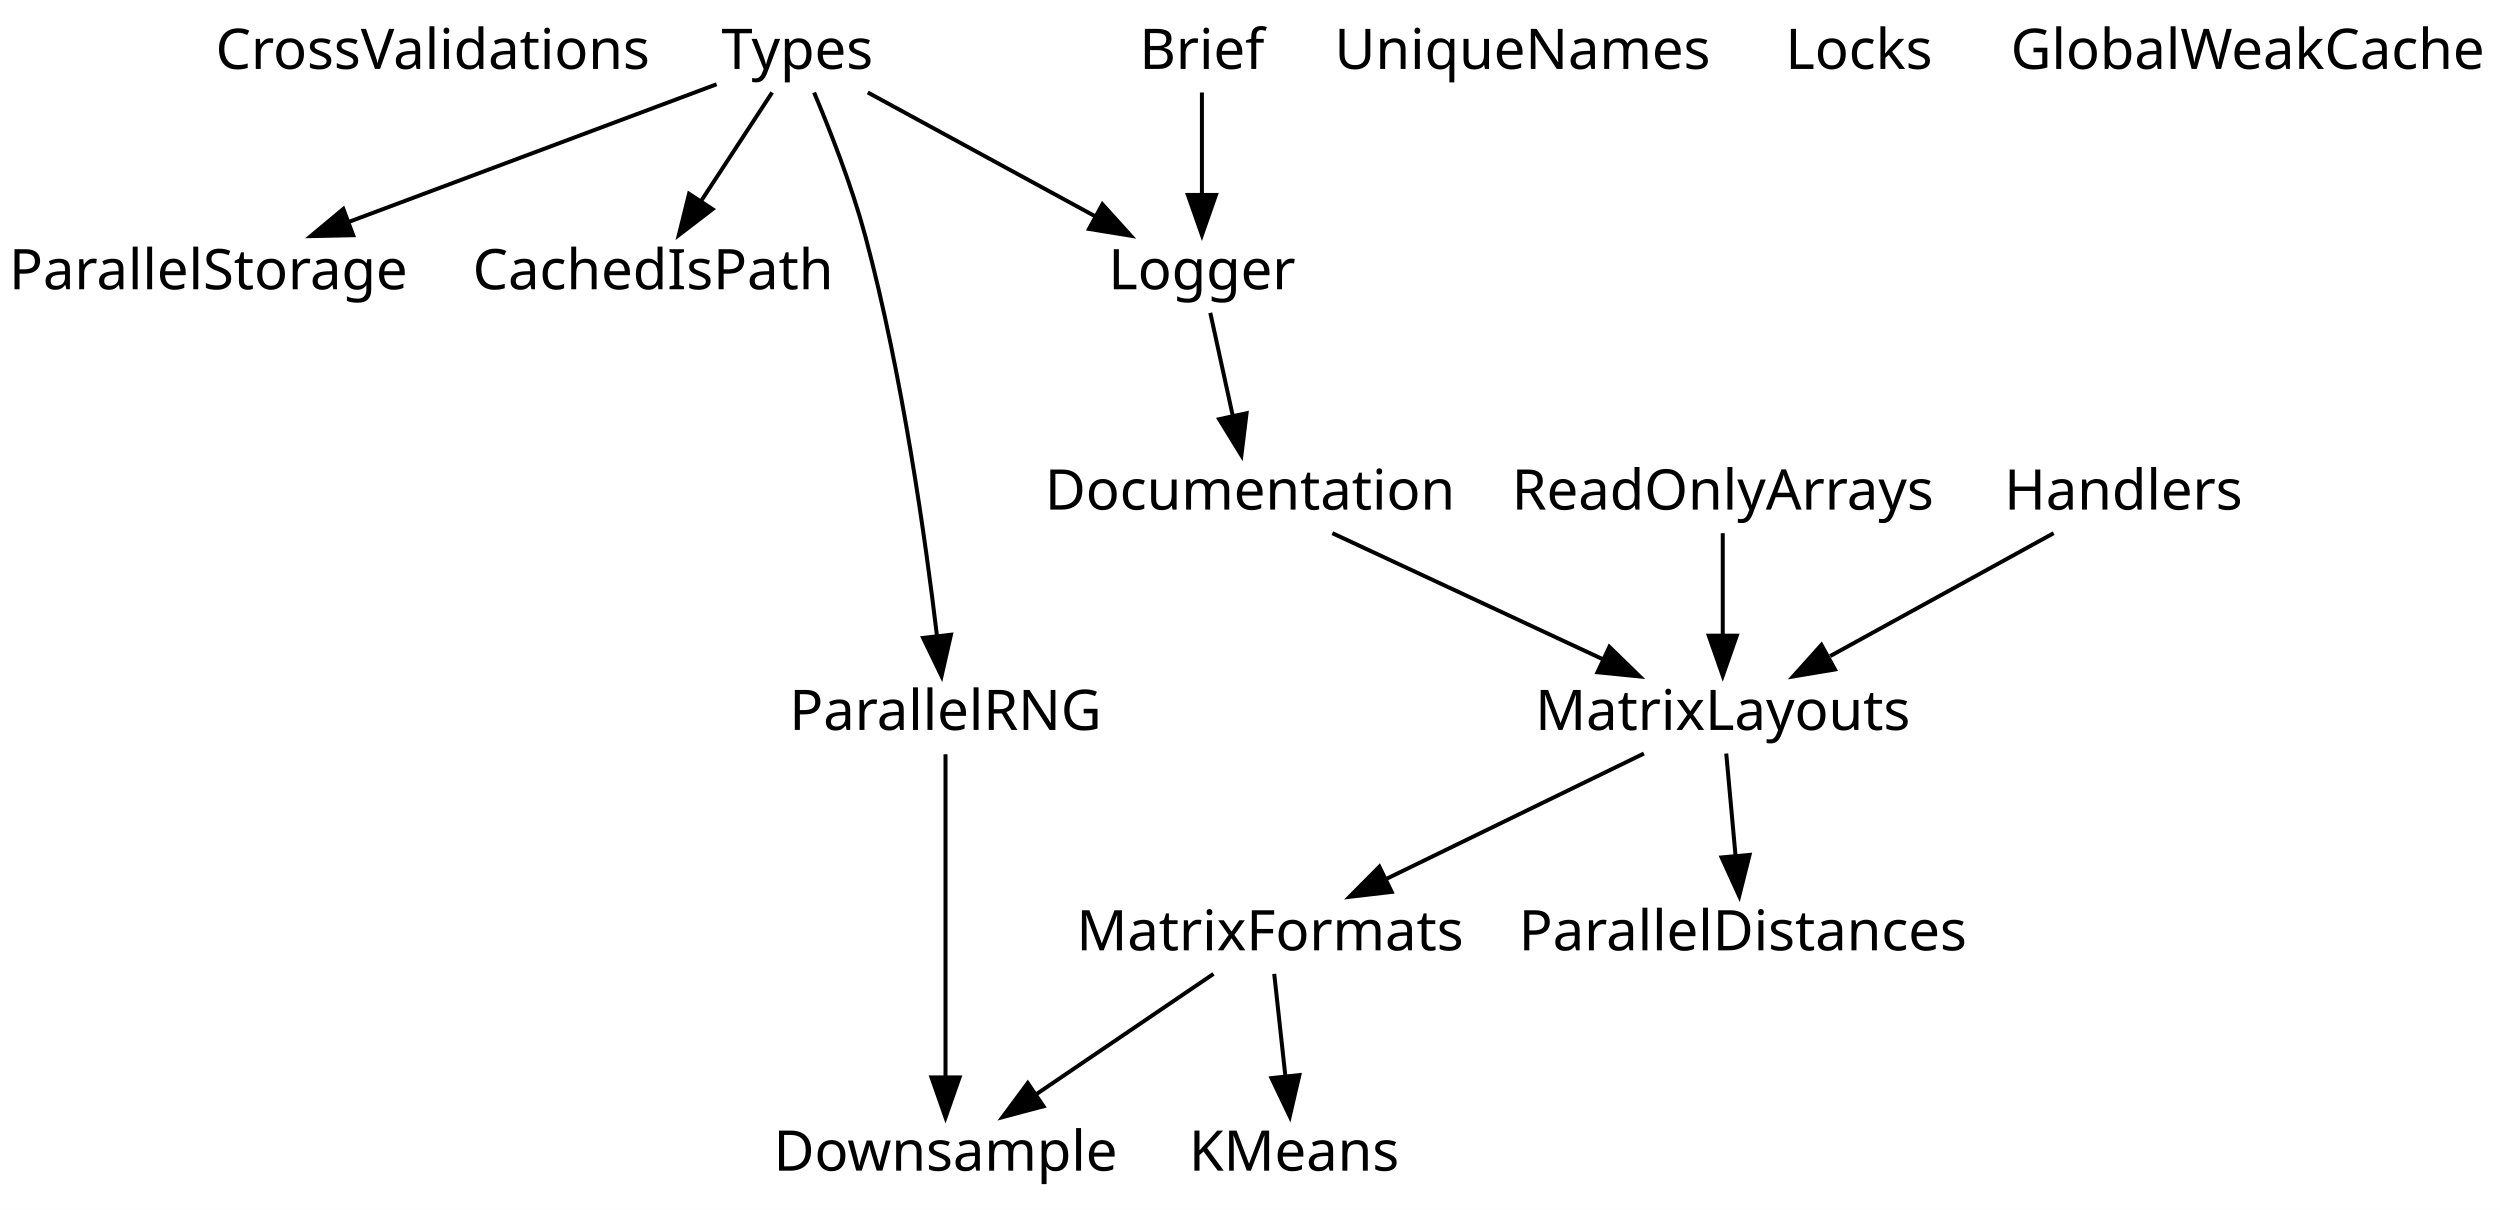
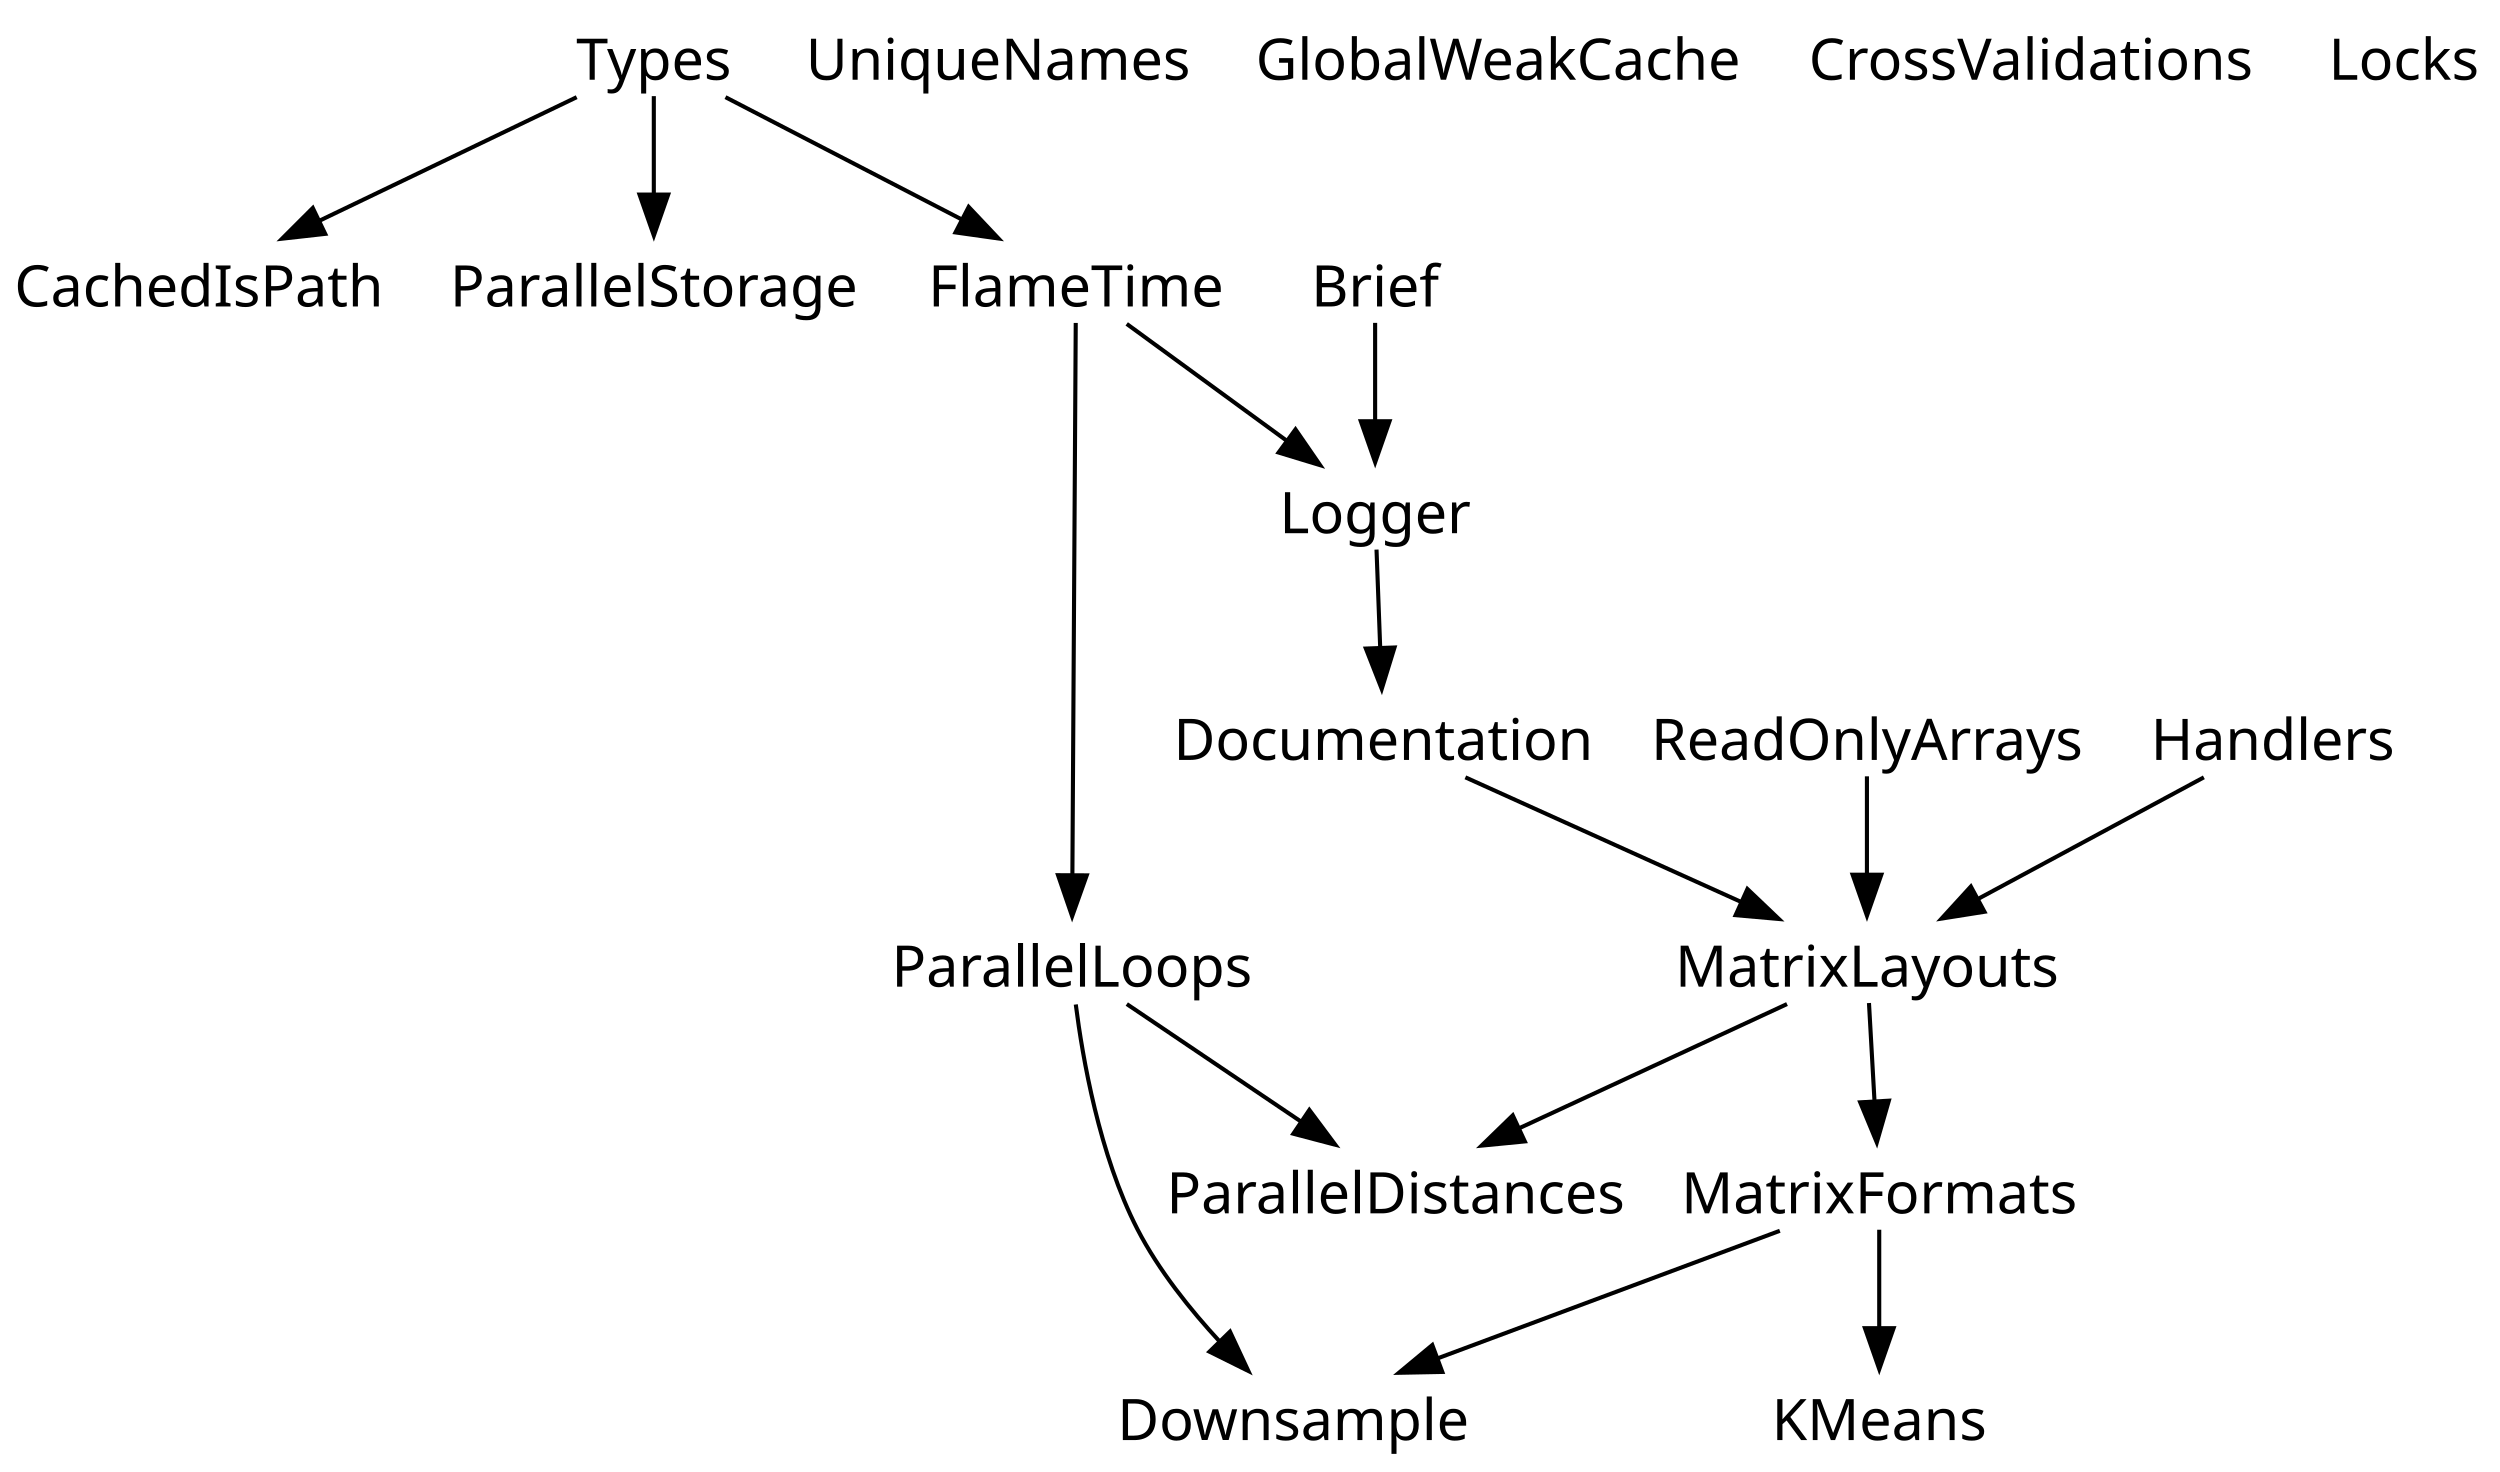
- <svg xmlns="http://www.w3.org/2000/svg" xmlns:xlink="http://www.w3.org/1999/xlink" width="624pt" height="302pt" viewBox="0.00 0.00 624.00 302.00">
-   <g id="graph0" class="graph" transform="scale(1 1) rotate(0) translate(4 298)">
-     <polygon fill="#ffffff" stroke="transparent" points="-4,4 -4,-298 620,-298 620,4 -4,4" />
+ <svg xmlns="http://www.w3.org/2000/svg" xmlns:xlink="http://www.w3.org/1999/xlink" width="610pt" height="359pt" viewBox="0.00 0.00 610.00 359.00">
+   <g id="graph0" class="graph" transform="scale(1 1) rotate(0) translate(4 355.24)">
+     <polygon fill="white" stroke="none" points="-4,4 -4,-355.24 606.32,-355.24 606.32,4 -4,4" />
    <g id="node1" class="node">
      <g id="a_node1">
-         <a xlink:href="../cross_validations.html" xlink:title="CrossValidations" target="_top">
-           <polygon fill="none" stroke="#ffffff" points="156.5,-294 51.5,-294 51.5,-275 156.5,-275 156.5,-294" />
-           <text text-anchor="middle" x="104" y="-280.8" font-family="Sans-Serif" font-size="14.00" fill="#000000">CrossValidations</text>
+         <a xlink:href="../cached_ispath.html" xlink:title="CachedIsPath" target="_top">
+           <polygon fill="none" stroke="white" points="89.07,-295.92 0,-295.92 0,-276.6 89.07,-276.6 89.07,-295.92" />
+           <text xml:space="preserve" text-anchor="middle" x="44.53" y="-280.46" font-family="Sans-Serif" font-size="14.00">CachedIsPath</text>
        </a>
      </g>
    </g>
    <g id="node2" class="node">
      <g id="a_node2">
+         <a xlink:href="../types.html" xlink:title="Types" target="_top">
+           <polygon fill="none" stroke="white" points="176.07,-351.24 135,-351.24 135,-331.92 176.07,-331.92 176.07,-351.24" />
+           <text xml:space="preserve" text-anchor="middle" x="155.53" y="-335.78" font-family="Sans-Serif" font-size="14.00">Types</text>
+         </a>
+       </g>
+     </g>
+     <g id="edge1" class="edge">
+       <path fill="none" stroke="black" d="M136.71,-331.53C119.48,-323.26 93.73,-310.89 73.83,-301.33" />
+       <polygon fill="black" stroke="black" points="75.35,-298.18 64.82,-297 72.32,-304.49 75.35,-298.18" />
+     </g>
+     <g id="node6" class="node">
+       <g id="a_node6">
        <a xlink:href="../parallel_storage.html" xlink:title="ParallelStorage" target="_top">
-           <polygon fill="none" stroke="#ffffff" points="96,-239 0,-239 0,-220 96,-220 96,-239" />
-           <text text-anchor="middle" x="48" y="-225.8" font-family="Sans-Serif" font-size="14.00" fill="#000000">ParallelStorage</text>
-         </a>
-       </g>
+           <polygon fill="none" stroke="white" points="203.82,-295.92 107.25,-295.92 107.25,-276.6 203.82,-276.6 203.82,-295.92" />
+           <text xml:space="preserve" text-anchor="middle" x="155.53" y="-280.46" font-family="Sans-Serif" font-size="14.00">ParallelStorage</text>
+         </a>
+       </g>
+     </g>
+     <g id="edge2" class="edge">
+       <path fill="none" stroke="black" d="M155.53,-331.78C155.53,-325.18 155.53,-315.88 155.53,-307.49" />
+       <polygon fill="black" stroke="black" points="159.04,-307.77 155.54,-297.77 152.04,-307.77 159.04,-307.77" />
+     </g>
+     <g id="node11" class="node">
+       <g id="a_node11">
+         <a xlink:href="../flame_time.html" xlink:title="FlameTime" target="_top">
+           <polygon fill="none" stroke="white" points="295.19,-295.92 221.87,-295.92 221.87,-276.6 295.19,-276.6 295.19,-295.92" />
+           <text xml:space="preserve" text-anchor="middle" x="258.53" y="-280.46" font-family="Sans-Serif" font-size="14.00">FlameTime</text>
+         </a>
+       </g>
+     </g>
+     <g id="edge11" class="edge">
+       <path fill="none" stroke="black" d="M173.01,-331.53C188.84,-323.34 212.44,-311.12 230.84,-301.6" />
+       <polygon fill="black" stroke="black" points="232.36,-304.75 239.63,-297.05 229.14,-298.53 232.36,-304.75" />
    </g>
    <g id="node3" class="node">
      <g id="a_node3">
-         <a xlink:href="../types.html" xlink:title="Types" target="_top">
-           <polygon fill="none" stroke="#ffffff" points="215,-294 175,-294 175,-275 215,-275 215,-294" />
-           <text text-anchor="middle" x="195" y="-280.8" font-family="Sans-Serif" font-size="14.00" fill="#000000">Types</text>
-         </a>
-       </g>
-     </g>
-     <g id="edge1" class="edge">
-       <path fill="none" stroke="#000000" d="M174.869,-276.968C151.305,-268.151 111.864,-253.395 83.203,-242.671" />
-       <polygon fill="#000000" stroke="#000000" points="84.151,-239.289 73.559,-239.063 81.698,-245.845 84.151,-239.289" />
-     </g>
-     <g id="node6" class="node">
-       <g id="a_node6">
-         <a xlink:href="../cached_ispath.html" xlink:title="CachedIsPath" target="_top">
-           <polygon fill="none" stroke="#ffffff" points="203.5,-239 114.5,-239 114.5,-220 203.5,-220 203.5,-239" />
-           <text text-anchor="middle" x="159" y="-225.8" font-family="Sans-Serif" font-size="14.00" fill="#000000">CachedIsPath</text>
-         </a>
-       </g>
-     </g>
-     <g id="edge3" class="edge">
-       <path fill="none" stroke="#000000" d="M188.729,-274.92C183.834,-267.441 176.889,-256.83 170.942,-247.745" />
-       <polygon fill="#000000" stroke="#000000" points="173.846,-245.791 165.441,-239.341 167.989,-249.625 173.846,-245.791" />
+         <a xlink:href="../read_only_arrays.html" xlink:title="ReadOnlyArrays" target="_top">
+           <polygon fill="none" stroke="white" points="503.57,-185.28 399.5,-185.28 399.5,-165.96 503.57,-165.96 503.57,-185.28" />
+           <text xml:space="preserve" text-anchor="middle" x="451.53" y="-169.82" font-family="Sans-Serif" font-size="14.00">ReadOnlyArrays</text>
+         </a>
+       </g>
+     </g>
+     <g id="node8" class="node">
+       <g id="a_node8">
+         <a xlink:href="../matrix_layouts.html" xlink:title="MatrixLayouts" target="_top">
+           <polygon fill="none" stroke="white" points="496.07,-129.96 407,-129.96 407,-110.64 496.07,-110.64 496.07,-129.96" />
+           <text xml:space="preserve" text-anchor="middle" x="451.53" y="-114.5" font-family="Sans-Serif" font-size="14.00">MatrixLayouts</text>
+         </a>
+       </g>
+     </g>
+     <g id="edge12" class="edge">
+       <path fill="none" stroke="black" d="M451.53,-165.82C451.53,-159.22 451.53,-149.92 451.53,-141.53" />
+       <polygon fill="black" stroke="black" points="455.04,-141.81 451.54,-131.81 448.04,-141.81 455.04,-141.81" />
+     </g>
+     <g id="node4" class="node">
+       <g id="a_node4">
+         <a xlink:href="../unique_names.html" xlink:title="UniqueNames" target="_top">
+           <polygon fill="none" stroke="white" points="284.82,-351.24 194.25,-351.24 194.25,-331.92 284.82,-331.92 284.82,-351.24" />
+           <text xml:space="preserve" text-anchor="middle" x="239.53" y="-335.78" font-family="Sans-Serif" font-size="14.00">UniqueNames</text>
+         </a>
+       </g>
+     </g>
+     <g id="node5" class="node">
+       <g id="a_node5">
+         <a xlink:href="../global_weak_cache.html" xlink:title="GlobalWeakCache" target="_top">
+           <polygon fill="none" stroke="white" points="420.32,-351.24 302.75,-351.24 302.75,-331.92 420.32,-331.92 420.32,-351.24" />
+           <text xml:space="preserve" text-anchor="middle" x="361.53" y="-335.78" font-family="Sans-Serif" font-size="14.00">GlobalWeakCache</text>
+         </a>
+       </g>
    </g>
    <g id="node7" class="node">
      <g id="a_node7">
-         <a xlink:href="../parallel_rng.html" xlink:title="ParallelRNG" target="_top">
-           <polygon fill="none" stroke="#ffffff" points="272,-129 192,-129 192,-110 272,-110 272,-129" />
-           <text text-anchor="middle" x="232" y="-115.8" font-family="Sans-Serif" font-size="14.00" fill="#000000">ParallelRNG</text>
-         </a>
-       </g>
-     </g>
-     <g id="edge4" class="edge">
-       <path fill="none" stroke="#000000" d="M199.197,-274.913C203.028,-265.823 208.597,-251.707 212,-239 221.255,-204.444 227.04,-163.063 229.881,-139.175" />
-       <polygon fill="#000000" stroke="#000000" points="233.358,-139.569 231.011,-129.238 226.403,-138.778 233.358,-139.569" />
-     </g>
-     <g id="node11" class="node">
-       <g id="a_node11">
-         <a xlink:href="../logger.html" xlink:title="Logger" target="_top">
-           <polygon fill="none" stroke="#ffffff" points="319.5,-239 272.5,-239 272.5,-220 319.5,-220 319.5,-239" />
-           <text text-anchor="middle" x="296" y="-225.8" font-family="Sans-Serif" font-size="14.00" fill="#000000">Logger</text>
-         </a>
-       </g>
-     </g>
-     <g id="edge14" class="edge">
-       <path fill="none" stroke="#000000" d="M212.593,-274.92C228.283,-266.376 251.479,-253.744 269.429,-243.969" />
-       <polygon fill="#000000" stroke="#000000" points="271.161,-247.011 278.27,-239.155 267.814,-240.864 271.161,-247.011" />
-     </g>
-     <g id="node4" class="node">
-       <g id="a_node4">
        <a xlink:href="../matrix_formats.html" xlink:title="MatrixFormats" target="_top">
-           <polygon fill="none" stroke="#ffffff" points="359,-74 267,-74 267,-55 359,-55 359,-74" />
-           <text text-anchor="middle" x="313" y="-60.8" font-family="Sans-Serif" font-size="14.00" fill="#000000">MatrixFormats</text>
-         </a>
-       </g>
+           <polygon fill="none" stroke="white" points="500.57,-74.64 408.5,-74.64 408.5,-55.32 500.57,-55.32 500.57,-74.64" />
+           <text xml:space="preserve" text-anchor="middle" x="454.53" y="-59.18" font-family="Sans-Serif" font-size="14.00">MatrixFormats</text>
+         </a>
+       </g>
+     </g>
+     <g id="node13" class="node">
+       <g id="a_node13">
+         <a xlink:href="../kmeans.html" xlink:title="KMeans" target="_top">
+           <polygon fill="none" stroke="white" points="481.82,-19.32 427.25,-19.32 427.25,0 481.82,0 481.82,-19.32" />
+           <text xml:space="preserve" text-anchor="middle" x="454.53" y="-3.86" font-family="Sans-Serif" font-size="14.00">KMeans</text>
+         </a>
+       </g>
+     </g>
+     <g id="edge7" class="edge">
+       <path fill="none" stroke="black" d="M454.53,-55.18C454.53,-48.58 454.53,-39.28 454.53,-30.89" />
+       <polygon fill="black" stroke="black" points="458.04,-31.17 454.54,-21.17 451.04,-31.17 458.04,-31.17" />
+     </g>
+     <g id="node19" class="node">
+       <g id="a_node19">
+         <a xlink:href="../downsample.html" xlink:title="Downsample" target="_top">
+           <polygon fill="none" stroke="white" points="353.07,-19.32 270,-19.32 270,0 353.07,0 353.07,-19.32" />
+           <text xml:space="preserve" text-anchor="middle" x="311.53" y="-3.86" font-family="Sans-Serif" font-size="14.00">Downsample</text>
+         </a>
+       </g>
+     </g>
+     <g id="edge16" class="edge">
+       <path fill="none" stroke="black" d="M430.28,-54.93C407.27,-46.36 372.44,-33.37 346.45,-23.68" />
+       <polygon fill="black" stroke="black" points="347.92,-20.49 337.33,-20.28 345.48,-27.05 347.92,-20.49" />
+     </g>
+     <g id="edge3" class="edge">
+       <path fill="none" stroke="black" d="M452.03,-110.5C452.4,-103.9 452.92,-94.6 453.4,-86.21" />
+       <polygon fill="black" stroke="black" points="456.88,-86.67 453.94,-76.49 449.89,-86.27 456.88,-86.67" />
    </g>
    <g id="node12" class="node">
      <g id="a_node12">
-         <a xlink:href="../kmeans.html" xlink:title="KMeans" target="_top">
-           <polygon fill="none" stroke="#ffffff" points="346.5,-19 291.5,-19 291.5,0 346.5,0 346.5,-19" />
-           <text text-anchor="middle" x="319" y="-5.8" font-family="Sans-Serif" font-size="14.00" fill="#000000">KMeans</text>
-         </a>
-       </g>
-     </g>
-     <g id="edge7" class="edge">
-       <path fill="none" stroke="#000000" d="M314.045,-54.92C314.81,-47.908 315.875,-38.144 316.822,-29.465" />
-       <polygon fill="#000000" stroke="#000000" points="320.321,-29.661 317.926,-19.341 313.363,-28.902 320.321,-29.661" />
+         <a xlink:href="../parallel_distances.html" xlink:title="ParallelDistances" target="_top">
+           <polygon fill="none" stroke="white" points="390.82,-74.64 282.25,-74.64 282.25,-55.32 390.82,-55.32 390.82,-74.64" />
+           <text xml:space="preserve" text-anchor="middle" x="336.53" y="-59.18" font-family="Sans-Serif" font-size="14.00">ParallelDistances</text>
+         </a>
+       </g>
+     </g>
+     <g id="edge6" class="edge">
+       <path fill="none" stroke="black" d="M432.03,-110.25C414.02,-101.91 387.01,-89.38 366.31,-79.78" />
+       <polygon fill="black" stroke="black" points="368.06,-76.74 357.51,-75.71 365.11,-83.09 368.06,-76.74" />
+     </g>
+     <g id="node9" class="node">
+       <g id="a_node9">
+         <a xlink:href="../cross_validations.html" xlink:title="CrossValidations" target="_top">
+           <polygon fill="none" stroke="white" points="544.32,-351.24 438.75,-351.24 438.75,-331.92 544.32,-331.92 544.32,-351.24" />
+           <text xml:space="preserve" text-anchor="middle" x="491.53" y="-335.78" font-family="Sans-Serif" font-size="14.00">CrossValidations</text>
+         </a>
+       </g>
+     </g>
+     <g id="node10" class="node">
+       <g id="a_node10">
+         <a xlink:href="../parallel_loops.html" xlink:title="ParallelLoops" target="_top">
+           <polygon fill="none" stroke="white" points="300.57,-129.96 214.5,-129.96 214.5,-110.64 300.57,-110.64 300.57,-129.96" />
+           <text xml:space="preserve" text-anchor="middle" x="257.53" y="-114.5" font-family="Sans-Serif" font-size="14.00">ParallelLoops</text>
+         </a>
+       </g>
+     </g>
+     <g id="edge5" class="edge">
+       <path fill="none" stroke="black" d="M270.94,-110.25C282.63,-102.37 299.84,-90.75 313.7,-81.4" />
+       <polygon fill="black" stroke="black" points="315.48,-84.41 321.81,-75.92 311.57,-78.61 315.48,-84.41" />
+     </g>
+     <g id="edge15" class="edge">
+       <path fill="none" stroke="black" d="M258.49,-110.15C260.12,-97.3 264.21,-73.44 273.53,-55.32 278.69,-45.3 286.49,-35.59 293.69,-27.81" />
+       <polygon fill="black" stroke="black" points="296.12,-30.32 300.6,-20.72 291.11,-25.43 296.12,-30.32" />
+     </g>
+     <g id="edge4" class="edge">
+       <path fill="none" stroke="black" d="M258.48,-276.44C258.33,-251.09 257.88,-177.49 257.66,-141.54" />
+       <polygon fill="black" stroke="black" points="261.16,-141.65 257.6,-131.67 254.16,-141.69 261.16,-141.65" />
+     </g>
+     <g id="node14" class="node">
+       <g id="a_node14">
+         <a xlink:href="../logger.html" xlink:title="Logger" target="_top">
+           <polygon fill="none" stroke="white" points="354.69,-240.6 308.37,-240.6 308.37,-221.28 354.69,-221.28 354.69,-240.6" />
+           <text xml:space="preserve" text-anchor="middle" x="331.53" y="-225.14" font-family="Sans-Serif" font-size="14.00">Logger</text>
+         </a>
+       </g>
+     </g>
+     <g id="edge8" class="edge">
+       <path fill="none" stroke="black" d="M270.92,-276.21C281.68,-268.35 297.51,-256.8 310.29,-247.46" />
+       <polygon fill="black" stroke="black" points="312.1,-250.47 318.11,-241.74 307.97,-244.82 312.1,-250.47" />
+     </g>
+     <g id="node18" class="node">
+       <g id="a_node18">
+         <a xlink:href="../documentation.html" xlink:title="Documentation" target="_top">
+           <polygon fill="none" stroke="white" points="381.44,-185.28 285.62,-185.28 285.62,-165.96 381.44,-165.96 381.44,-185.28" />
+           <text xml:space="preserve" text-anchor="middle" x="333.53" y="-169.82" font-family="Sans-Serif" font-size="14.00">Documentation</text>
+         </a>
+       </g>
+     </g>
+     <g id="edge10" class="edge">
+       <path fill="none" stroke="black" d="M331.87,-221.14C332.11,-214.54 332.46,-205.24 332.78,-196.85" />
+       <polygon fill="black" stroke="black" points="336.26,-197.25 333.14,-187.13 329.27,-196.99 336.26,-197.25" />
+     </g>
+     <g id="node15" class="node">
+       <g id="a_node15">
+         <a xlink:href="../brief.html" xlink:title="Brief" target="_top">
+           <polygon fill="none" stroke="white" points="347.57,-295.92 315.5,-295.92 315.5,-276.6 347.57,-276.6 347.57,-295.92" />
+           <text xml:space="preserve" text-anchor="middle" x="331.53" y="-280.46" font-family="Sans-Serif" font-size="14.00">Brief</text>
+         </a>
+       </g>
+     </g>
+     <g id="edge9" class="edge">
+       <path fill="none" stroke="black" d="M331.53,-276.46C331.53,-269.86 331.53,-260.56 331.53,-252.17" />
+       <polygon fill="black" stroke="black" points="335.04,-252.45 331.54,-242.45 328.04,-252.45 335.04,-252.45" />
+     </g>
+     <g id="node16" class="node">
+       <g id="a_node16">
+         <a xlink:href="../locks.html" xlink:title="Locks" target="_top">
+           <polygon fill="none" stroke="white" points="602.32,-351.24 562.75,-351.24 562.75,-331.92 602.32,-331.92 602.32,-351.24" />
+           <text xml:space="preserve" text-anchor="middle" x="582.53" y="-335.78" font-family="Sans-Serif" font-size="14.00">Locks</text>
+         </a>
+       </g>
    </g>
    <g id="node17" class="node">
      <g id="a_node17">
-         <a xlink:href="../downsample.html" xlink:title="Downsample" target="_top">
-           <polygon fill="none" stroke="#ffffff" points="273.5,-19 190.5,-19 190.5,0 273.5,0 273.5,-19" />
-           <text text-anchor="middle" x="232" y="-5.8" font-family="Sans-Serif" font-size="14.00" fill="#000000">Downsample</text>
-         </a>
-       </g>
-     </g>
-     <g id="edge12" class="edge">
-       <path fill="none" stroke="#000000" d="M298.891,-54.92C286.654,-46.611 268.724,-34.436 254.507,-24.783" />
-       <polygon fill="#000000" stroke="#000000" points="256.458,-21.877 246.219,-19.155 252.526,-27.668 256.458,-21.877" />
-     </g>
-     <g id="node5" class="node">
-       <g id="a_node5">
-         <a xlink:href="../matrix_layouts.html" xlink:title="MatrixLayouts" target="_top">
-           <polygon fill="none" stroke="#ffffff" points="470.5,-129 381.5,-129 381.5,-110 470.5,-110 470.5,-129" />
-           <text text-anchor="middle" x="426" y="-115.8" font-family="Sans-Serif" font-size="14.00" fill="#000000">MatrixLayouts</text>
-         </a>
-       </g>
-     </g>
-     <g id="edge2" class="edge">
-       <path fill="none" stroke="#000000" d="M406.317,-109.92C388.521,-101.258 362.095,-88.396 341.902,-78.567" />
-       <polygon fill="#000000" stroke="#000000" points="343.36,-75.384 332.837,-74.155 340.296,-81.678 343.36,-75.384" />
-     </g>
-     <g id="node9" class="node">
-       <g id="a_node9">
-         <a xlink:href="../parallel_distances.html" xlink:title="ParallelDistances" target="_top">
-           <polygon fill="none" stroke="#ffffff" points="485,-74 377,-74 377,-55 485,-55 485,-74" />
-           <text text-anchor="middle" x="431" y="-60.8" font-family="Sans-Serif" font-size="14.00" fill="#000000">ParallelDistances</text>
-         </a>
-       </g>
-     </g>
-     <g id="edge5" class="edge">
-       <path fill="none" stroke="#000000" d="M426.871,-109.92C427.508,-102.908 428.396,-93.144 429.185,-84.465" />
-       <polygon fill="#000000" stroke="#000000" points="432.686,-84.617 430.105,-74.341 425.714,-83.983 432.686,-84.617" />
-     </g>
-     <g id="edge11" class="edge">
-       <path fill="none" stroke="#000000" d="M232,-109.738C232,-91.754 232,-53.065 232,-29.36" />
-       <polygon fill="#000000" stroke="#000000" points="235.5,-29.083 232,-19.083 228.5,-29.083 235.5,-29.083" />
-     </g>
-     <g id="node8" class="node">
-       <g id="a_node8">
-         <a xlink:href="../unique_names.html" xlink:title="UniqueNames" target="_top">
-           <polygon fill="none" stroke="#ffffff" points="421.5,-294 330.5,-294 330.5,-275 421.5,-275 421.5,-294" />
-           <text text-anchor="middle" x="376" y="-280.8" font-family="Sans-Serif" font-size="14.00" fill="#000000">UniqueNames</text>
-         </a>
-       </g>
-     </g>
-     <g id="node10" class="node">
-       <g id="a_node10">
-         <a xlink:href="../documentation.html" xlink:title="Documentation" target="_top">
-           <polygon fill="none" stroke="#ffffff" points="356,-184 260,-184 260,-165 356,-165 356,-184" />
-           <text text-anchor="middle" x="308" y="-170.8" font-family="Sans-Serif" font-size="14.00" fill="#000000">Documentation</text>
-         </a>
-       </g>
-     </g>
-     <g id="edge10" class="edge">
-       <path fill="none" stroke="#000000" d="M328.554,-164.92C347.221,-156.219 374.983,-143.279 396.105,-133.434" />
-       <polygon fill="#000000" stroke="#000000" points="397.7,-136.552 405.286,-129.155 394.743,-130.207 397.7,-136.552" />
-     </g>
-     <g id="edge6" class="edge">
-       <path fill="none" stroke="#000000" d="M298.09,-219.92C299.637,-212.83 301.798,-202.927 303.707,-194.176" />
-       <polygon fill="#000000" stroke="#000000" points="307.141,-194.857 305.853,-184.341 300.302,-193.365 307.141,-194.857" />
-     </g>
-     <g id="node13" class="node">
-       <g id="a_node13">
-         <a xlink:href="../read_only_arrays.html" xlink:title="ReadOnlyArrays" target="_top">
-           <polygon fill="none" stroke="#ffffff" points="478,-184 374,-184 374,-165 478,-165 478,-184" />
-           <text text-anchor="middle" x="426" y="-170.8" font-family="Sans-Serif" font-size="14.00" fill="#000000">ReadOnlyArrays</text>
-         </a>
-       </g>
-     </g>
-     <g id="edge8" class="edge">
-       <path fill="none" stroke="#000000" d="M426,-164.92C426,-157.908 426,-148.144 426,-139.465" />
-       <polygon fill="#000000" stroke="#000000" points="429.5,-139.341 426,-129.341 422.5,-139.341 429.5,-139.341" />
-     </g>
-     <g id="node14" class="node">
-       <g id="a_node14">
        <a xlink:href="../handlers.html" xlink:title="Handlers" target="_top">
-           <polygon fill="none" stroke="#ffffff" points="555.5,-184 496.5,-184 496.5,-165 555.5,-165 555.5,-184" />
-           <text text-anchor="middle" x="526" y="-170.8" font-family="Sans-Serif" font-size="14.00" fill="#000000">Handlers</text>
-         </a>
-       </g>
-     </g>
-     <g id="edge9" class="edge">
-       <path fill="none" stroke="#000000" d="M508.581,-164.92C493.189,-156.454 470.501,-143.976 452.798,-134.239" />
-       <polygon fill="#000000" stroke="#000000" points="454.003,-130.907 443.555,-129.155 450.63,-137.041 454.003,-130.907" />
-     </g>
-     <g id="node15" class="node">
-       <g id="a_node15">
-         <a xlink:href="../locks.html" xlink:title="Locks" target="_top">
-           <polygon fill="none" stroke="#ffffff" points="480,-294 440,-294 440,-275 480,-275 480,-294" />
-           <text text-anchor="middle" x="460" y="-280.8" font-family="Sans-Serif" font-size="14.00" fill="#000000">Locks</text>
-         </a>
-       </g>
-     </g>
-     <g id="node16" class="node">
-       <g id="a_node16">
-         <a xlink:href="../global_weak_cache.html" xlink:title="GlobalWeakCache" target="_top">
-           <polygon fill="none" stroke="#ffffff" points="616,-294 498,-294 498,-275 616,-275 616,-294" />
-           <text text-anchor="middle" x="557" y="-280.8" font-family="Sans-Serif" font-size="14.00" fill="#000000">GlobalWeakCache</text>
-         </a>
-       </g>
-     </g>
-     <g id="node18" class="node">
-       <g id="a_node18">
-         <a xlink:href="../brief.html" xlink:title="Brief" target="_top">
-           <polygon fill="none" stroke="#ffffff" points="312,-294 280,-294 280,-275 312,-275 312,-294" />
-           <text text-anchor="middle" x="296" y="-280.8" font-family="Sans-Serif" font-size="14.00" fill="#000000">Brief</text>
-         </a>
-       </g>
+           <polygon fill="none" stroke="white" points="579.69,-185.28 521.38,-185.28 521.38,-165.96 579.69,-165.96 579.69,-185.28" />
+           <text xml:space="preserve" text-anchor="middle" x="550.53" y="-169.82" font-family="Sans-Serif" font-size="14.00">Handlers</text>
+         </a>
+       </g>
+     </g>
+     <g id="edge14" class="edge">
+       <path fill="none" stroke="black" d="M533.74,-165.57C518.52,-157.38 495.84,-145.16 478.15,-135.64" />
+       <polygon fill="black" stroke="black" points="480.21,-132.77 469.74,-131.11 476.89,-138.93 480.21,-132.77" />
    </g>
    <g id="edge13" class="edge">
-       <path fill="none" stroke="#000000" d="M296,-274.92C296,-267.908 296,-258.144 296,-249.465" />
-       <polygon fill="#000000" stroke="#000000" points="299.5,-249.341 296,-239.341 292.5,-249.341 299.5,-249.341" />
+       <path fill="none" stroke="black" d="M353.55,-165.57C372.03,-157.23 399.74,-144.7 420.98,-135.1" />
+       <polygon fill="black" stroke="black" points="422.37,-138.32 430.04,-131.01 419.49,-131.94 422.37,-138.32" />
    </g>
  </g>
</svg>
